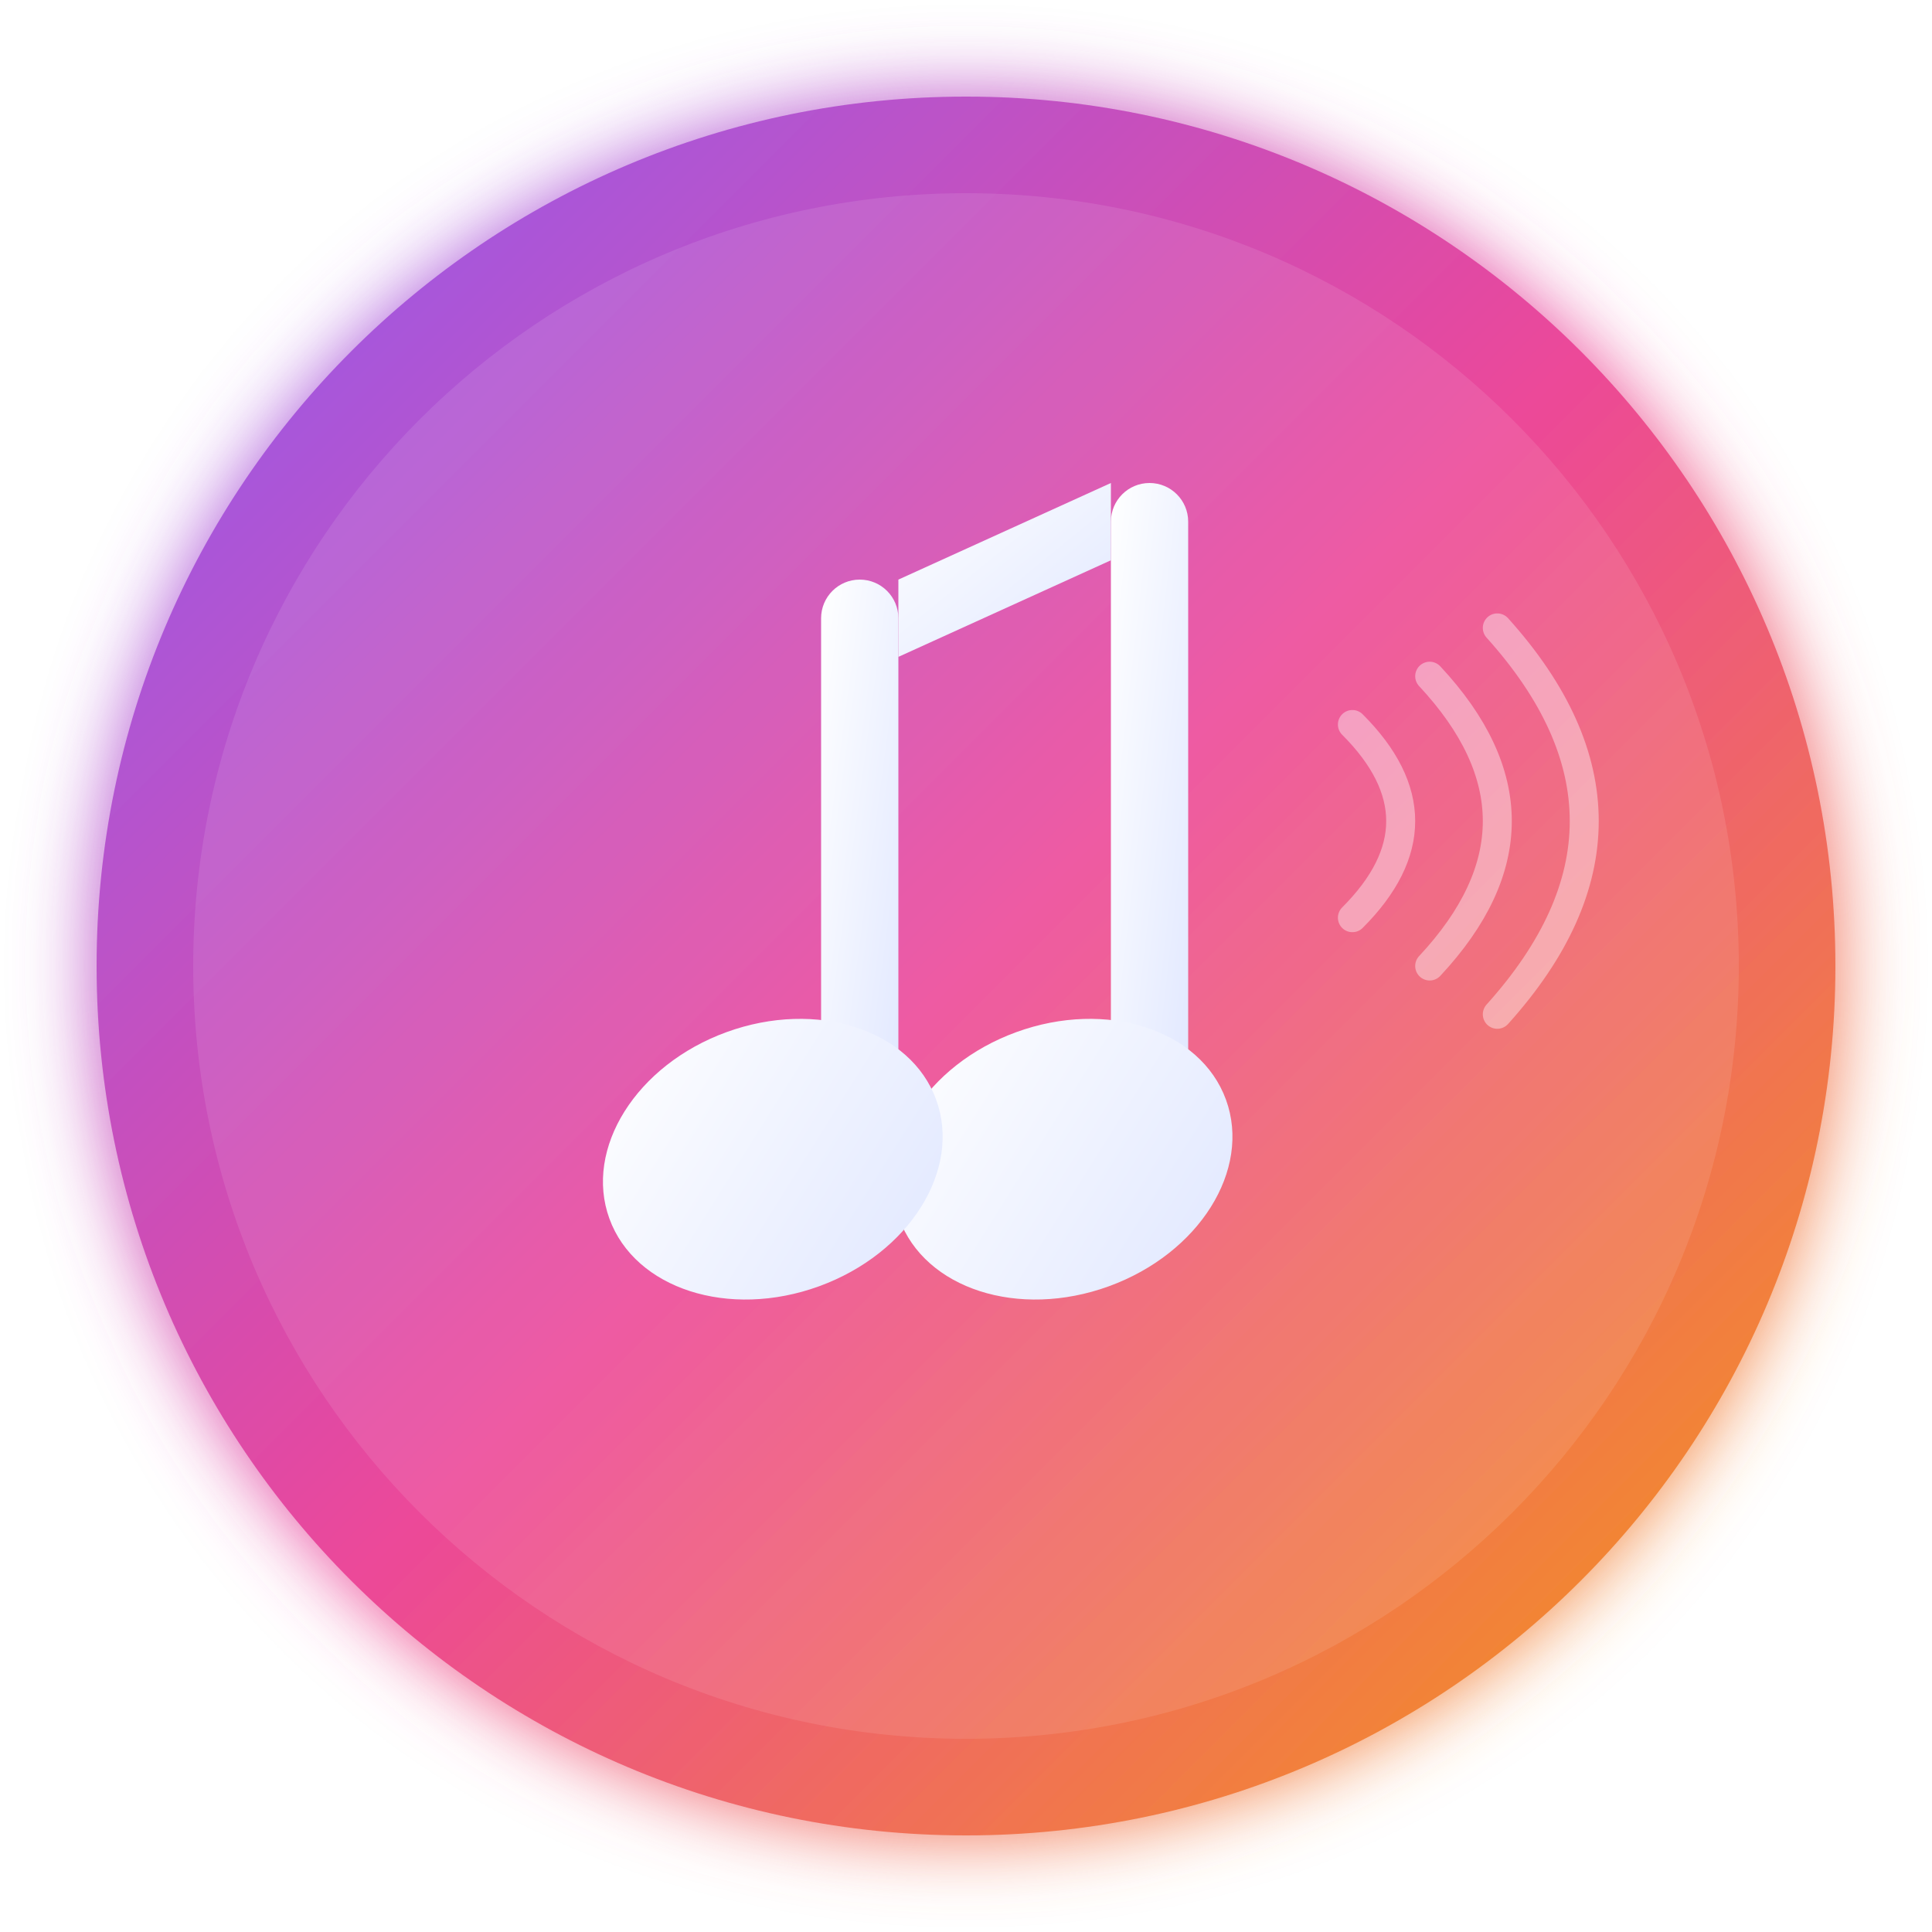
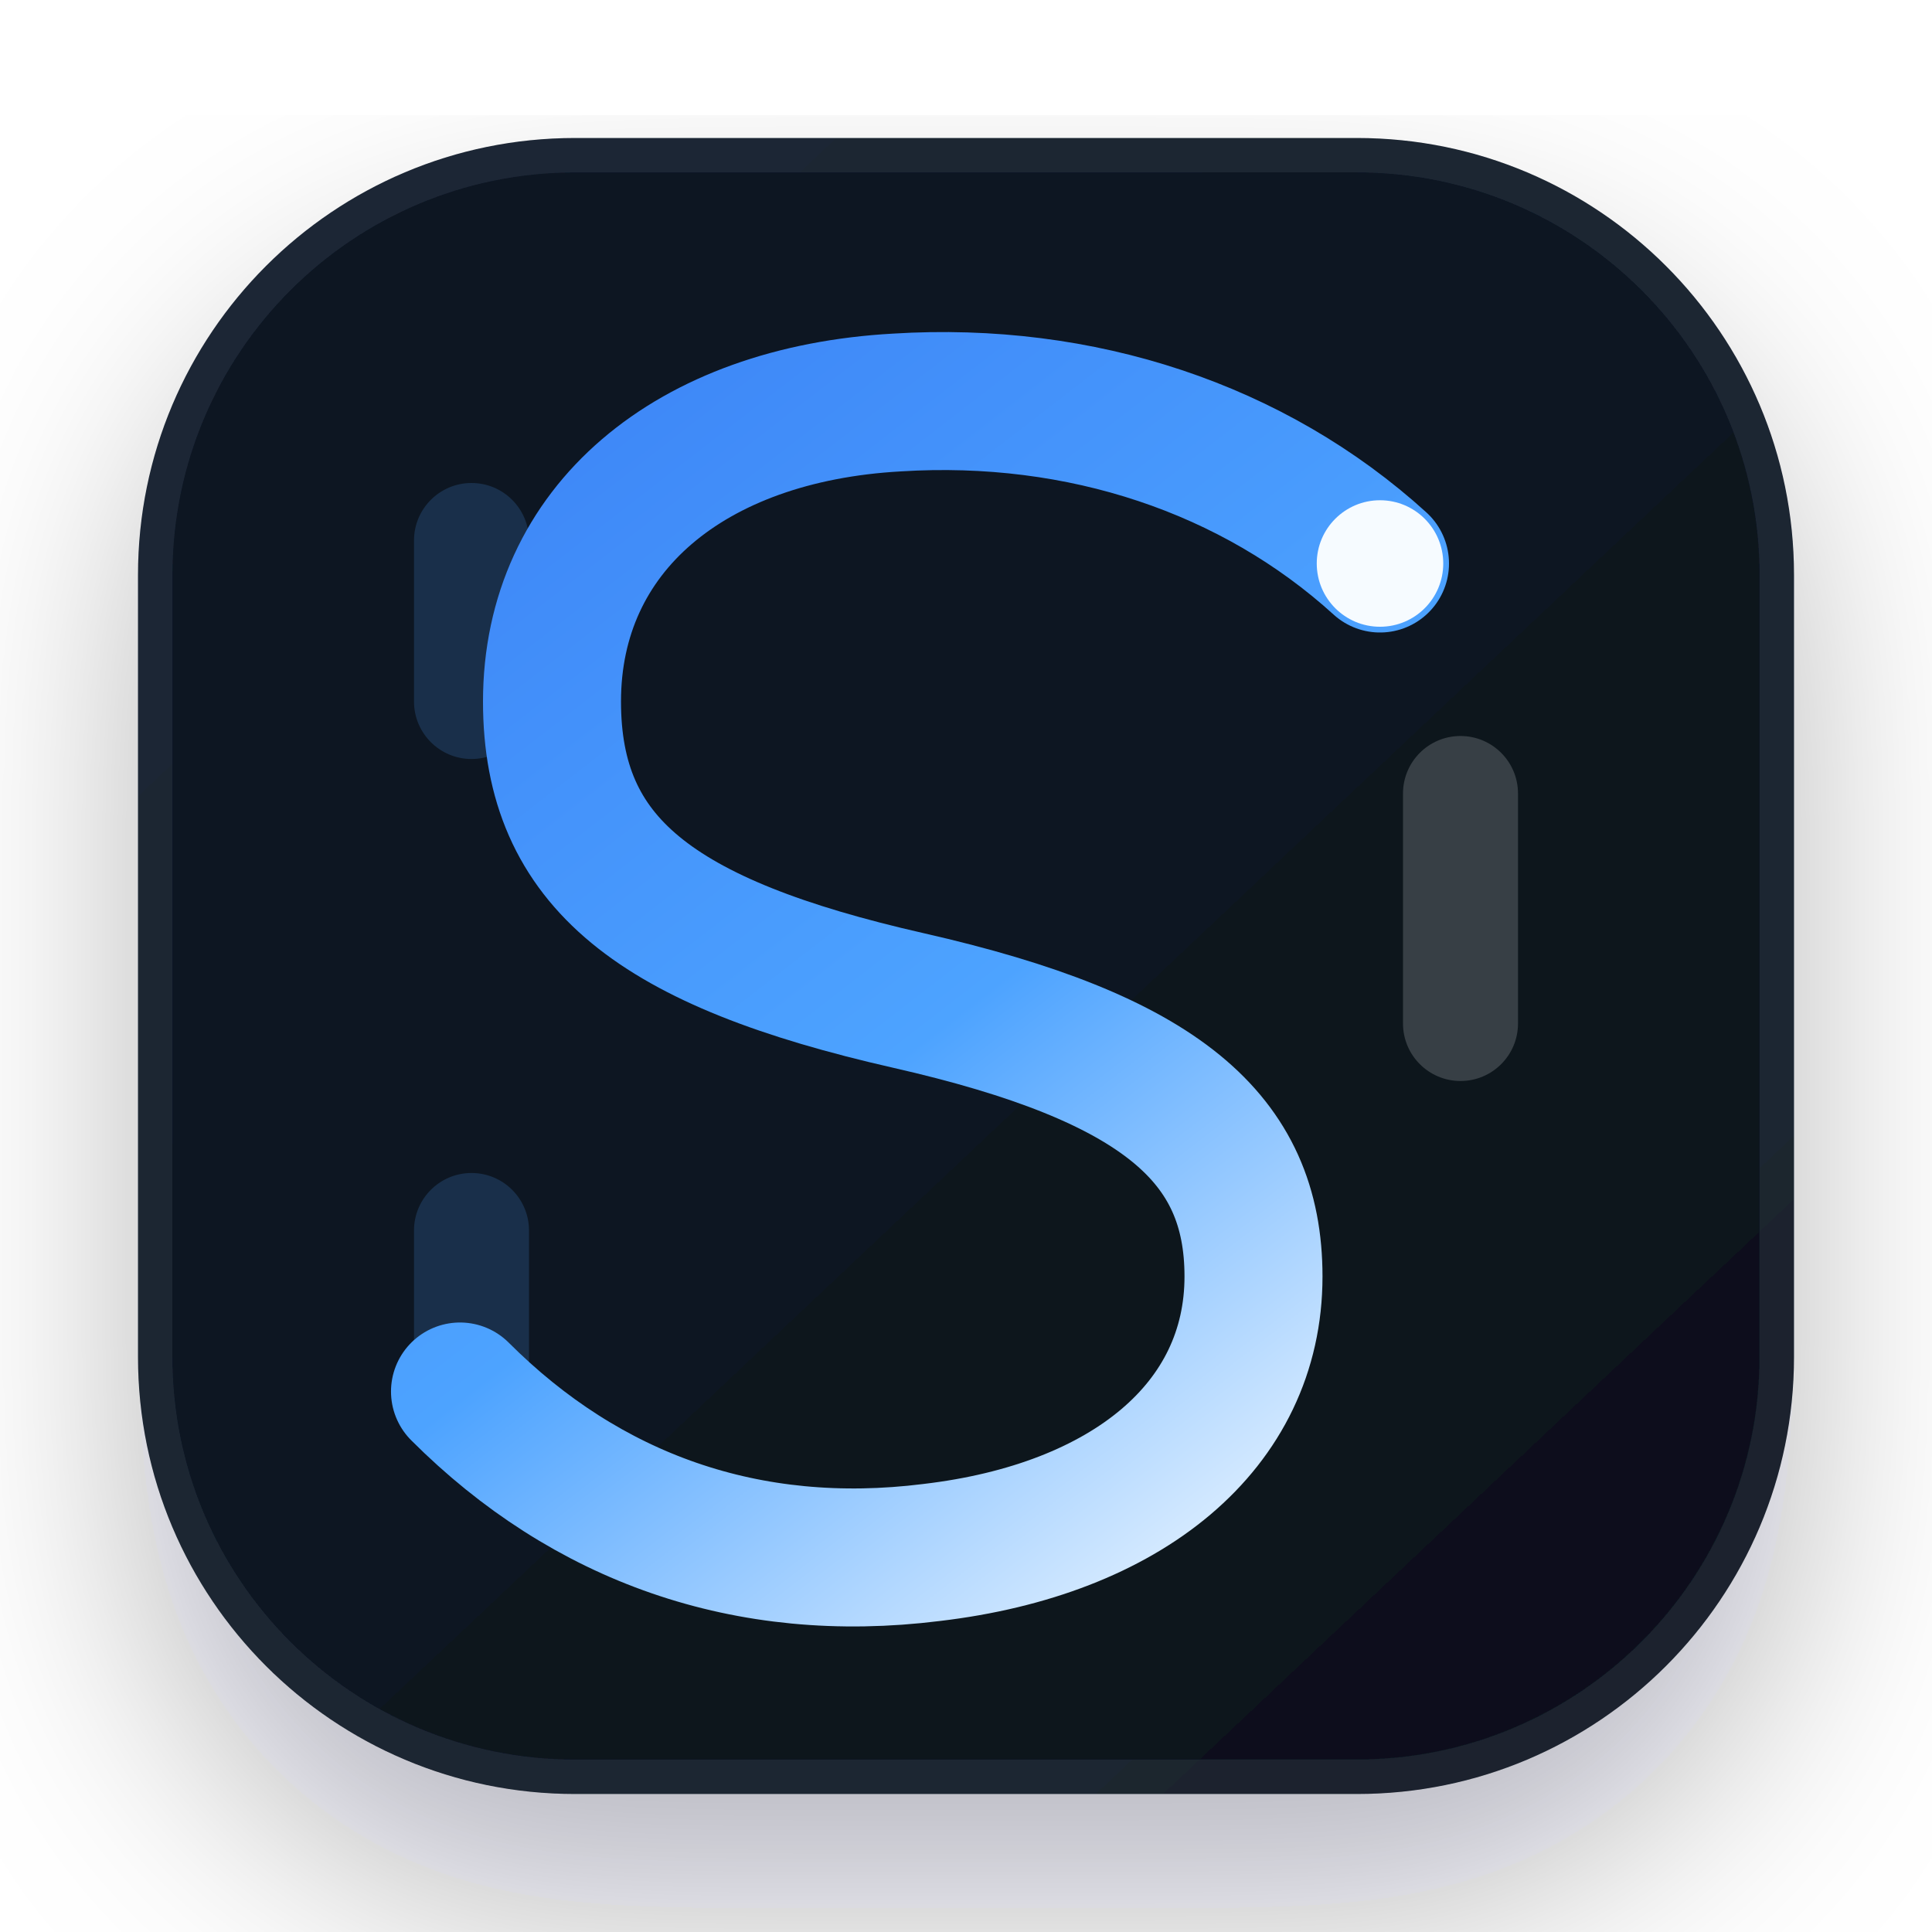
- <svg xmlns="http://www.w3.org/2000/svg" width="200" height="200" viewBox="0 0 200 200" fill="none">
+ <svg xmlns="http://www.w3.org/2000/svg" width="512" height="512" viewBox="0 0 168 168" fill="none">
  <defs>
-     <linearGradient id="logoGradient" x1="0%" y1="0%" x2="100%" y2="100%">
-       <stop offset="0%" stop-color="#8B5CF6" />
-       <stop offset="50%" stop-color="#EC4899" />
-       <stop offset="100%" stop-color="#F59E0B" />
+     <linearGradient id="panelGradient" x1="18" y1="14" x2="150" y2="154" gradientUnits="userSpaceOnUse">
+       <stop stop-color="#0A1424" />
+       <stop offset="1" stop-color="#08111C" />
    </linearGradient>
-     <linearGradient id="noteGradient" x1="0%" y1="0%" x2="100%" y2="100%">
-       <stop offset="0%" stop-color="#FFFFFF" />
-       <stop offset="100%" stop-color="#E0E7FF" />
+     <linearGradient id="waveGradient" x1="38" y1="30" x2="120" y2="136" gradientUnits="userSpaceOnUse">
+       <stop stop-color="#3B82F6" />
+       <stop offset="0.55" stop-color="#4DA3FF" />
+       <stop offset="1" stop-color="#F6FBFF" />
    </linearGradient>
-     <filter id="glow">
-       <feGaussianBlur stdDeviation="4" result="coloredBlur" />
-       <feMerge>
-         <feMergeNode in="coloredBlur" />
-         <feMergeNode in="SourceGraphic" />
-       </feMerge>
+     <filter id="iconShadow" x="0" y="0" width="168" height="168" filterUnits="userSpaceOnUse" color-interpolation-filters="sRGB">
+       <feDropShadow dx="0" dy="10" stdDeviation="10" flood-color="#050A14" flood-opacity="0.28" />
    </filter>
  </defs>
-   <circle cx="100" cy="100" r="90" fill="url(#logoGradient)" filter="url(#glow)" />
-   <circle cx="100" cy="100" r="80" fill="rgba(255, 255, 255, 0.1)" />
-   <g fill="url(#noteGradient)">
-     <rect x="115" y="50" width="8" height="70" rx="4" />
-     <ellipse cx="110" cy="120" rx="18" ry="14" transform="rotate(-20 110 120)" />
-     <rect x="85" y="60" width="8" height="60" rx="4" />
-     <ellipse cx="80" cy="120" rx="18" ry="14" transform="rotate(-20 80 120)" />
-     <path d="M 93 60 L 115 50 L 115 58 L 93 68 Z" fill="url(#noteGradient)" />
+   <g filter="url(#iconShadow)">
+     <rect x="12" y="12" width="144" height="144" rx="38" fill="url(#panelGradient)" />
+     <rect x="13.5" y="13.5" width="141" height="141" rx="36.5" stroke="#F6FBFF" stroke-opacity="0.08" stroke-width="3" />
  </g>
-   <g stroke="rgba(255, 255, 255, 0.4)" stroke-width="3" fill="none" stroke-linecap="round">
-     <path d="M 140 75 Q 150 85 140 95" />
-     <path d="M 148 70 Q 162 85 148 100" />
-     <path d="M 155 65 Q 173 85 155 105" />
+   <g opacity="0.18">
+     <rect x="36" y="42" width="10" height="24" rx="5" fill="#4DA3FF" />
+     <rect x="122" y="64" width="10" height="30" rx="5" fill="#F6FBFF" />
+     <rect x="36" y="102" width="10" height="22" rx="5" fill="#4DA3FF" />
  </g>
+   <path d="M120 49C109 39 94 34 78 35C60 36 48 46 48 61C48 75 57 82 79 87C101 92 109 99 109 111C109 124 98 133 81 135C65 137 51 132 40 121" stroke="url(#waveGradient)" stroke-width="12" stroke-linecap="round" stroke-linejoin="round" />
+   <circle cx="120" cy="49" r="5.5" fill="#F6FBFF" />
</svg>
